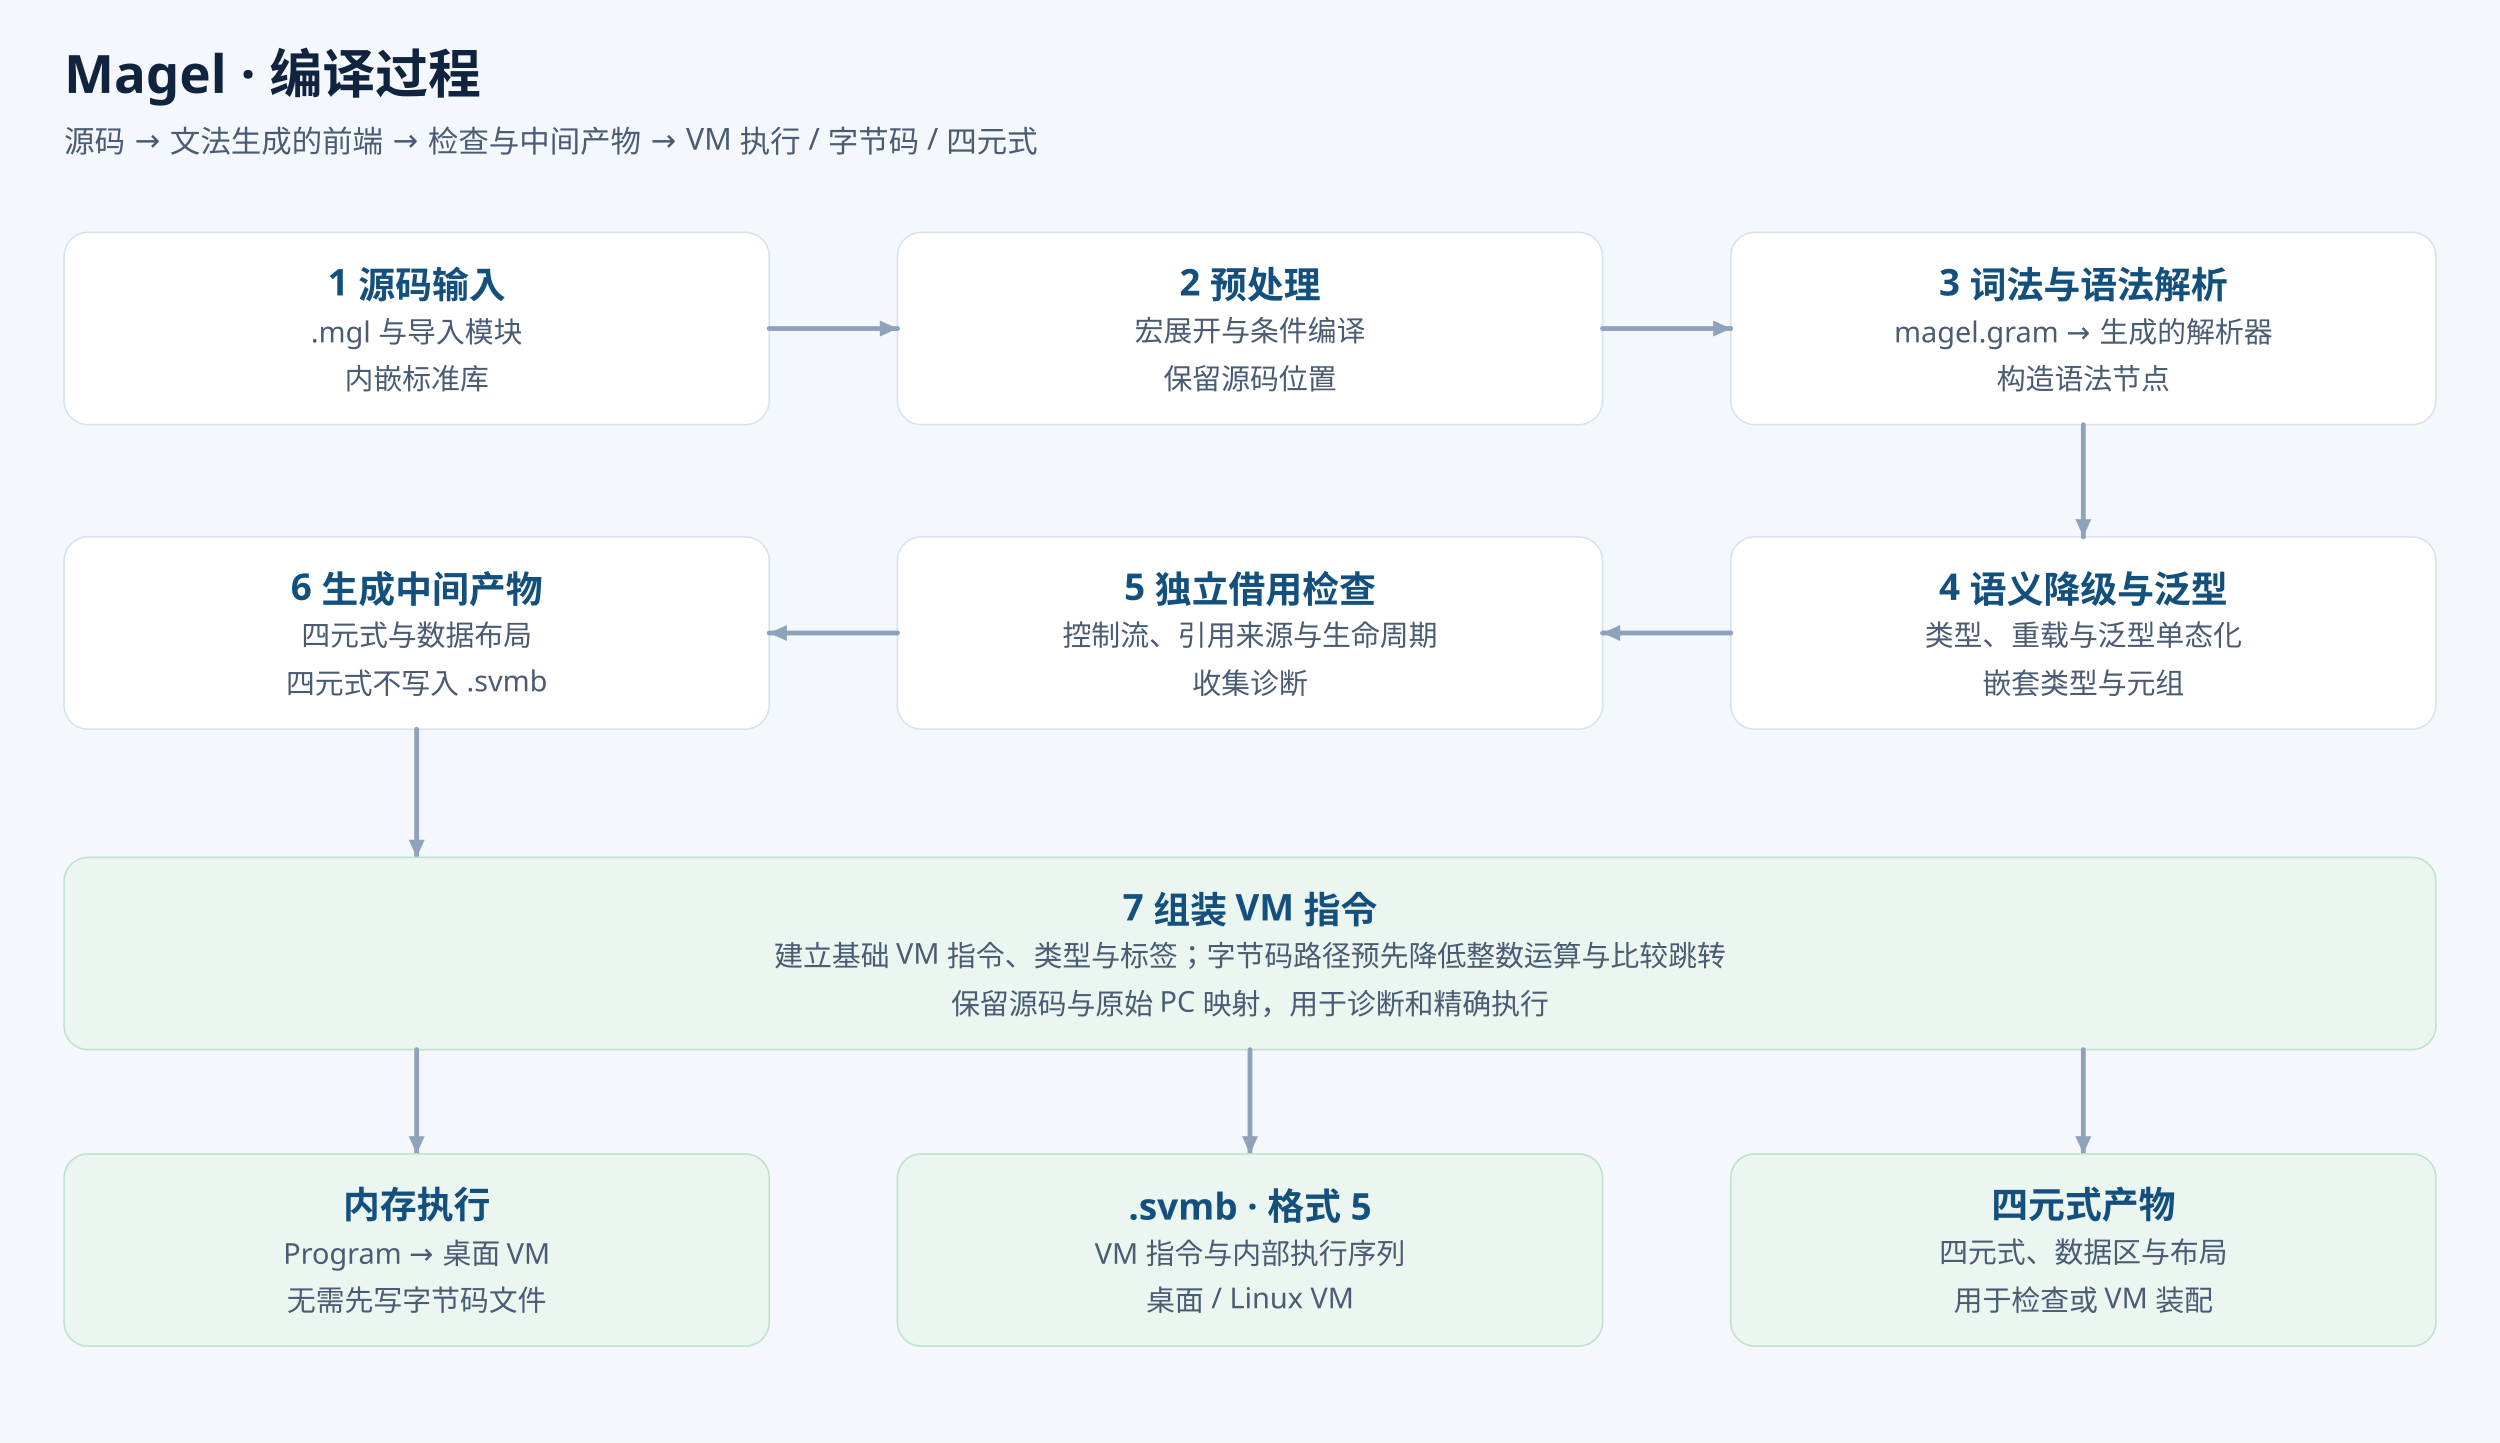
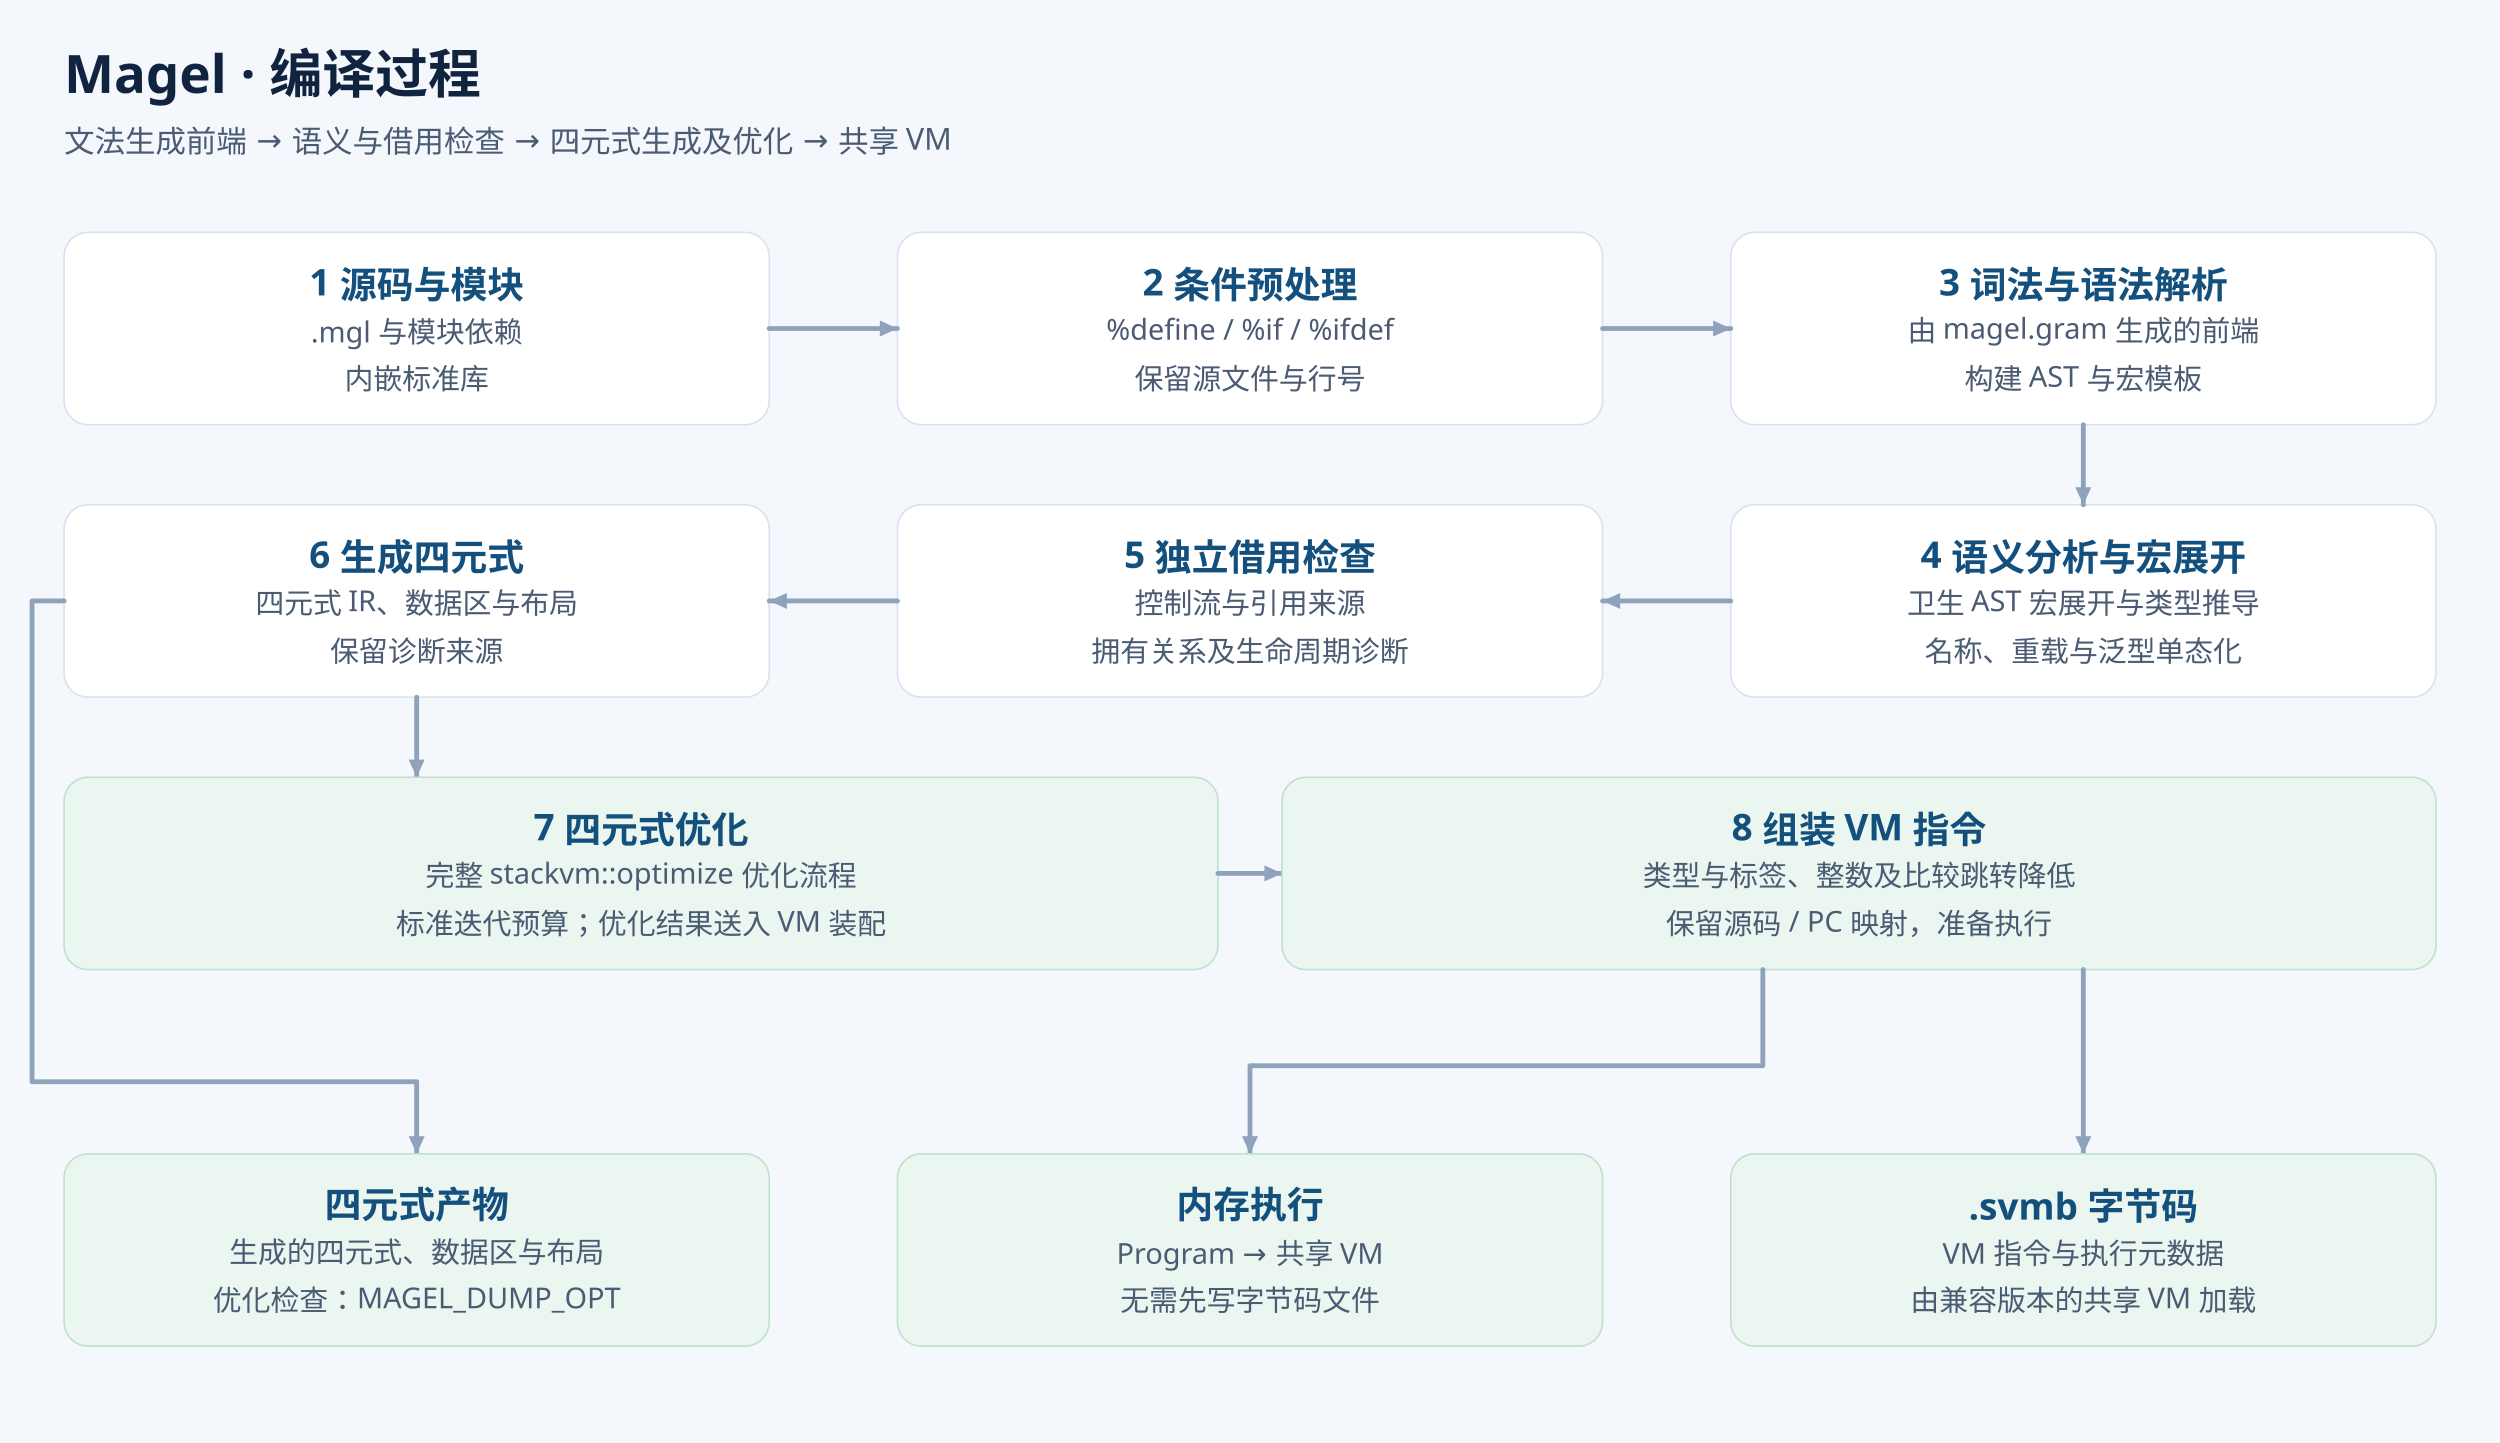
<svg xmlns="http://www.w3.org/2000/svg" width="1560" height="900" viewBox="0 0 1560 900">
  <rect width="1560" height="900" fill="#f4f7fb" />
  <text x="40" y="58" font-family="Microsoft YaHei, Segoe UI, Noto Sans SC, sans-serif" font-size="33" font-weight="700" fill="#10233f">Magel · 编译过程</text>
-   <text x="40" y="95" font-family="Microsoft YaHei, Segoe UI, Noto Sans SC, sans-serif" font-size="19" fill="#4a5b73">源码 → 文法生成的前端 → 检查与中间产物 → VM 执行 / 字节码 / 四元式</text>
+   <text x="40" y="95" font-family="Microsoft YaHei, Segoe UI, Noto Sans SC, sans-serif" font-size="19" fill="#4a5b73">文法生成前端 → 语义与借用检查 → 四元式生成及优化 → 共享 VM</text>
  <rect x="40" y="145" width="440" height="120" rx="15" fill="#ffffff" stroke="#d8e1ee" stroke-width="1" />
-   <text x="260" y="175" font-family="Microsoft YaHei, Segoe UI, Noto Sans SC, sans-serif" font-size="23" font-weight="700" fill="#14507e" text-anchor="middle" dominant-baseline="central">1  源码输入</text>
-   <text x="260" y="205" font-family="Microsoft YaHei, Segoe UI, Noto Sans SC, sans-serif" font-size="18" fill="#4a5b73" text-anchor="middle" dominant-baseline="central">.mgl 与导入模块</text>
+   <text x="260" y="175" font-family="Microsoft YaHei, Segoe UI, Noto Sans SC, sans-serif" font-size="23" font-weight="700" fill="#14507e" text-anchor="middle" dominant-baseline="central">1  源码与模块</text>
+   <text x="260" y="205" font-family="Microsoft YaHei, Segoe UI, Noto Sans SC, sans-serif" font-size="18" fill="#4a5b73" text-anchor="middle" dominant-baseline="central">.mgl 与模块依赖</text>
  <text x="260" y="235" font-family="Microsoft YaHei, Segoe UI, Noto Sans SC, sans-serif" font-size="18" fill="#4a5b73" text-anchor="middle" dominant-baseline="central">内嵌标准库</text>
  <rect x="560" y="145" width="440" height="120" rx="15" fill="#ffffff" stroke="#d8e1ee" stroke-width="1" />
-   <text x="780" y="175" font-family="Microsoft YaHei, Segoe UI, Noto Sans SC, sans-serif" font-size="23" font-weight="700" fill="#14507e" text-anchor="middle" dominant-baseline="central">2  预处理</text>
-   <text x="780" y="205" font-family="Microsoft YaHei, Segoe UI, Noto Sans SC, sans-serif" font-size="18" fill="#4a5b73" text-anchor="middle" dominant-baseline="central">宏展开与条件编译</text>
-   <text x="780" y="235" font-family="Microsoft YaHei, Segoe UI, Noto Sans SC, sans-serif" font-size="18" fill="#4a5b73" text-anchor="middle" dominant-baseline="central">保留源码位置</text>
+   <text x="780" y="175" font-family="Microsoft YaHei, Segoe UI, Noto Sans SC, sans-serif" font-size="23" font-weight="700" fill="#14507e" text-anchor="middle" dominant-baseline="central">2  条件预处理</text>
+   <text x="780" y="205" font-family="Microsoft YaHei, Segoe UI, Noto Sans SC, sans-serif" font-size="18" fill="#4a5b73" text-anchor="middle" dominant-baseline="central">%define / %if / %ifdef</text>
+   <text x="780" y="235" font-family="Microsoft YaHei, Segoe UI, Noto Sans SC, sans-serif" font-size="18" fill="#4a5b73" text-anchor="middle" dominant-baseline="central">保留源文件与行号</text>
  <rect x="1080" y="145" width="440" height="120" rx="15" fill="#ffffff" stroke="#d8e1ee" stroke-width="1" />
  <text x="1300" y="175" font-family="Microsoft YaHei, Segoe UI, Noto Sans SC, sans-serif" font-size="23" font-weight="700" fill="#14507e" text-anchor="middle" dominant-baseline="central">3  词法与语法解析</text>
-   <text x="1300" y="205" font-family="Microsoft YaHei, Segoe UI, Noto Sans SC, sans-serif" font-size="18" fill="#4a5b73" text-anchor="middle" dominant-baseline="central">magel.gram → 生成的解析器</text>
-   <text x="1300" y="235" font-family="Microsoft YaHei, Segoe UI, Noto Sans SC, sans-serif" font-size="18" fill="#4a5b73" text-anchor="middle" dominant-baseline="central">构造语法节点</text>
-   <rect x="1080" y="335" width="440" height="120" rx="15" fill="#ffffff" stroke="#d8e1ee" stroke-width="1" />
-   <text x="1300" y="365" font-family="Microsoft YaHei, Segoe UI, Noto Sans SC, sans-serif" font-size="23" font-weight="700" fill="#14507e" text-anchor="middle" dominant-baseline="central">4  语义降级与泛型</text>
-   <text x="1300" y="395" font-family="Microsoft YaHei, Segoe UI, Noto Sans SC, sans-serif" font-size="18" fill="#4a5b73" text-anchor="middle" dominant-baseline="central">类型、重载与泛型单态化</text>
-   <text x="1300" y="425" font-family="Microsoft YaHei, Segoe UI, Noto Sans SC, sans-serif" font-size="18" fill="#4a5b73" text-anchor="middle" dominant-baseline="central">嵌套类型与元组</text>
-   <rect x="560" y="335" width="440" height="120" rx="15" fill="#ffffff" stroke="#d8e1ee" stroke-width="1" />
-   <text x="780" y="365" font-family="Microsoft YaHei, Segoe UI, Noto Sans SC, sans-serif" font-size="23" font-weight="700" fill="#14507e" text-anchor="middle" dominant-baseline="central">5  独立借用检查</text>
-   <text x="780" y="395" font-family="Microsoft YaHei, Segoe UI, Noto Sans SC, sans-serif" font-size="18" fill="#4a5b73" text-anchor="middle" dominant-baseline="central">控制流、引用来源与生命周期</text>
-   <text x="780" y="425" font-family="Microsoft YaHei, Segoe UI, Noto Sans SC, sans-serif" font-size="18" fill="#4a5b73" text-anchor="middle" dominant-baseline="central">收集诊断</text>
-   <rect x="40" y="335" width="440" height="120" rx="15" fill="#ffffff" stroke="#d8e1ee" stroke-width="1" />
-   <text x="260" y="365" font-family="Microsoft YaHei, Segoe UI, Noto Sans SC, sans-serif" font-size="23" font-weight="700" fill="#14507e" text-anchor="middle" dominant-baseline="central">6  生成中间产物</text>
-   <text x="260" y="395" font-family="Microsoft YaHei, Segoe UI, Noto Sans SC, sans-serif" font-size="18" fill="#4a5b73" text-anchor="middle" dominant-baseline="central">四元式与数据布局</text>
-   <text x="260" y="425" font-family="Microsoft YaHei, Segoe UI, Noto Sans SC, sans-serif" font-size="18" fill="#4a5b73" text-anchor="middle" dominant-baseline="central">四元式不写入 .svmb</text>
+   <text x="1300" y="205" font-family="Microsoft YaHei, Segoe UI, Noto Sans SC, sans-serif" font-size="18" fill="#4a5b73" text-anchor="middle" dominant-baseline="central">由 magel.gram 生成的前端</text>
+   <text x="1300" y="235" font-family="Microsoft YaHei, Segoe UI, Noto Sans SC, sans-serif" font-size="18" fill="#4a5b73" text-anchor="middle" dominant-baseline="central">构建 AST 与宏模板</text>
+   <rect x="1080" y="315" width="440" height="120" rx="15" fill="#ffffff" stroke="#d8e1ee" stroke-width="1" />
+   <text x="1300" y="345" font-family="Microsoft YaHei, Segoe UI, Noto Sans SC, sans-serif" font-size="23" font-weight="700" fill="#14507e" text-anchor="middle" dominant-baseline="central">4  语义分析与宏展开</text>
+   <text x="1300" y="375" font-family="Microsoft YaHei, Segoe UI, Noto Sans SC, sans-serif" font-size="18" fill="#4a5b73" text-anchor="middle" dominant-baseline="central">卫生 AST 宏展开与类型推导</text>
+   <text x="1300" y="405" font-family="Microsoft YaHei, Segoe UI, Noto Sans SC, sans-serif" font-size="18" fill="#4a5b73" text-anchor="middle" dominant-baseline="central">名称、重载与泛型单态化</text>
+   <rect x="560" y="315" width="440" height="120" rx="15" fill="#ffffff" stroke="#d8e1ee" stroke-width="1" />
+   <text x="780" y="345" font-family="Microsoft YaHei, Segoe UI, Noto Sans SC, sans-serif" font-size="23" font-weight="700" fill="#14507e" text-anchor="middle" dominant-baseline="central">5  独立借用检查</text>
+   <text x="780" y="375" font-family="Microsoft YaHei, Segoe UI, Noto Sans SC, sans-serif" font-size="18" fill="#4a5b73" text-anchor="middle" dominant-baseline="central">控制流与引用来源</text>
+   <text x="780" y="405" font-family="Microsoft YaHei, Segoe UI, Noto Sans SC, sans-serif" font-size="18" fill="#4a5b73" text-anchor="middle" dominant-baseline="central">拥有关系及生命周期诊断</text>
+   <rect x="40" y="315" width="440" height="120" rx="15" fill="#ffffff" stroke="#d8e1ee" stroke-width="1" />
+   <text x="260" y="345" font-family="Microsoft YaHei, Segoe UI, Noto Sans SC, sans-serif" font-size="23" font-weight="700" fill="#14507e" text-anchor="middle" dominant-baseline="central">6  生成四元式</text>
+   <text x="260" y="375" font-family="Microsoft YaHei, Segoe UI, Noto Sans SC, sans-serif" font-size="18" fill="#4a5b73" text-anchor="middle" dominant-baseline="central">四元式 IR、数据区与布局</text>
+   <text x="260" y="405" font-family="Microsoft YaHei, Segoe UI, Noto Sans SC, sans-serif" font-size="18" fill="#4a5b73" text-anchor="middle" dominant-baseline="central">保留诊断来源</text>
  <polyline points="480,205 560,205" fill="none" stroke="#8ea2bb" stroke-width="3" stroke-linecap="round" stroke-linejoin="round" />
  <polygon points="560,205 549,210 549,200" fill="#8ea2bb" />
  <polyline points="1000,205 1080,205" fill="none" stroke="#8ea2bb" stroke-width="3" stroke-linecap="round" stroke-linejoin="round" />
  <polygon points="1080,205 1069,210 1069,200" fill="#8ea2bb" />
-   <polyline points="1300,265 1300,335" fill="none" stroke="#8ea2bb" stroke-width="3" stroke-linecap="round" stroke-linejoin="round" />
-   <polygon points="1300,335 1295,324 1305,324" fill="#8ea2bb" />
-   <polyline points="1080,395 1000,395" fill="none" stroke="#8ea2bb" stroke-width="3" stroke-linecap="round" stroke-linejoin="round" />
-   <polygon points="1000,395 1011,390 1011,400" fill="#8ea2bb" />
-   <polyline points="560,395 480,395" fill="none" stroke="#8ea2bb" stroke-width="3" stroke-linecap="round" stroke-linejoin="round" />
-   <polygon points="480,395 491,390 491,400" fill="#8ea2bb" />
-   <polyline points="260,455 260,535" fill="none" stroke="#8ea2bb" stroke-width="3" stroke-linecap="round" stroke-linejoin="round" />
-   <polygon points="260,535 255,524 265,524" fill="#8ea2bb" />
-   <rect x="40" y="535" width="1480" height="120" rx="15" fill="#eaf6ef" stroke="#bfe0cc" stroke-width="1" />
-   <text x="780" y="565" font-family="Microsoft YaHei, Segoe UI, Noto Sans SC, sans-serif" font-size="23" font-weight="700" fill="#14507e" text-anchor="middle" dominant-baseline="central">7  组装 VM 指令</text>
-   <text x="780" y="595" font-family="Microsoft YaHei, Segoe UI, Noto Sans SC, sans-serif" font-size="18" fill="#4a5b73" text-anchor="middle" dominant-baseline="central">建立基础 VM 指令、类型与标签；字节码路径预先降低整数运算与比较跳转</text>
-   <text x="780" y="625" font-family="Microsoft YaHei, Segoe UI, Noto Sans SC, sans-serif" font-size="18" fill="#4a5b73" text-anchor="middle" dominant-baseline="central">保留源码与原始 PC 映射，用于诊断和精确执行</text>
-   <polyline points="260,655 260,720" fill="none" stroke="#8ea2bb" stroke-width="3" stroke-linecap="round" stroke-linejoin="round" />
+   <polyline points="1300,265 1300,315" fill="none" stroke="#8ea2bb" stroke-width="3" stroke-linecap="round" stroke-linejoin="round" />
+   <polygon points="1300,315 1295,304 1305,304" fill="#8ea2bb" />
+   <polyline points="1080,375 1000,375" fill="none" stroke="#8ea2bb" stroke-width="3" stroke-linecap="round" stroke-linejoin="round" />
+   <polygon points="1000,375 1011,370 1011,380" fill="#8ea2bb" />
+   <polyline points="560,375 480,375" fill="none" stroke="#8ea2bb" stroke-width="3" stroke-linecap="round" stroke-linejoin="round" />
+   <polygon points="480,375 491,370 491,380" fill="#8ea2bb" />
+   <polyline points="260,435 260,485" fill="none" stroke="#8ea2bb" stroke-width="3" stroke-linecap="round" stroke-linejoin="round" />
+   <polygon points="260,485 255,474 265,474" fill="#8ea2bb" />
+   <rect x="40" y="485" width="720" height="120" rx="15" fill="#eaf6ef" stroke="#bfe0cc" stroke-width="1" />
+   <text x="400" y="515" font-family="Microsoft YaHei, Segoe UI, Noto Sans SC, sans-serif" font-size="23" font-weight="700" fill="#14507e" text-anchor="middle" dominant-baseline="central">7  四元式优化</text>
+   <text x="400" y="545" font-family="Microsoft YaHei, Segoe UI, Noto Sans SC, sans-serif" font-size="18" fill="#4a5b73" text-anchor="middle" dominant-baseline="central">完整 stackvm::optimize 优化流程</text>
+   <text x="400" y="575" font-family="Microsoft YaHei, Segoe UI, Noto Sans SC, sans-serif" font-size="18" fill="#4a5b73" text-anchor="middle" dominant-baseline="central">标准迭代预算；优化结果送入 VM 装配</text>
+   <polyline points="760,545 800,545" fill="none" stroke="#8ea2bb" stroke-width="3" stroke-linecap="round" stroke-linejoin="round" />
+   <polygon points="800,545 789,550 789,540" fill="#8ea2bb" />
+   <rect x="800" y="485" width="720" height="120" rx="15" fill="#eaf6ef" stroke="#bfe0cc" stroke-width="1" />
+   <text x="1160" y="515" font-family="Microsoft YaHei, Segoe UI, Noto Sans SC, sans-serif" font-size="23" font-weight="700" fill="#14507e" text-anchor="middle" dominant-baseline="central">8  组装 VM 指令</text>
+   <text x="1160" y="545" font-family="Microsoft YaHei, Segoe UI, Noto Sans SC, sans-serif" font-size="18" fill="#4a5b73" text-anchor="middle" dominant-baseline="central">类型与标签、整数及比较跳转降低</text>
+   <text x="1160" y="575" font-family="Microsoft YaHei, Segoe UI, Noto Sans SC, sans-serif" font-size="18" fill="#4a5b73" text-anchor="middle" dominant-baseline="central">保留源码 / PC 映射，准备执行</text>
+   <polyline points="40,375 20,375 20,675 260,675 260,720" fill="none" stroke="#8ea2bb" stroke-width="3" stroke-linecap="round" stroke-linejoin="round" />
  <polygon points="260,720 255,709 265,709" fill="#8ea2bb" />
+   <polyline points="1100,605 1100,665 780,665 780,720" fill="none" stroke="#8ea2bb" stroke-width="3" stroke-linecap="round" stroke-linejoin="round" />
+   <polygon points="780,720 775,709 785,709" fill="#8ea2bb" />
+   <polyline points="1300,605 1300,720" fill="none" stroke="#8ea2bb" stroke-width="3" stroke-linecap="round" stroke-linejoin="round" />
+   <polygon points="1300,720 1295,709 1305,709" fill="#8ea2bb" />
  <rect x="40" y="720" width="440" height="120" rx="15" fill="#eaf6ef" stroke="#bfe0cc" stroke-width="1" />
-   <text x="260" y="750" font-family="Microsoft YaHei, Segoe UI, Noto Sans SC, sans-serif" font-size="23" font-weight="700" fill="#14507e" text-anchor="middle" dominant-baseline="central">内存执行</text>
-   <text x="260" y="780" font-family="Microsoft YaHei, Segoe UI, Noto Sans SC, sans-serif" font-size="18" fill="#4a5b73" text-anchor="middle" dominant-baseline="central">Program → 桌面 VM</text>
-   <text x="260" y="810" font-family="Microsoft YaHei, Segoe UI, Noto Sans SC, sans-serif" font-size="18" fill="#4a5b73" text-anchor="middle" dominant-baseline="central">无需先写字节码文件</text>
-   <polyline points="780,655 780,720" fill="none" stroke="#8ea2bb" stroke-width="3" stroke-linecap="round" stroke-linejoin="round" />
-   <polygon points="780,720 775,709 785,709" fill="#8ea2bb" />
+   <text x="260" y="750" font-family="Microsoft YaHei, Segoe UI, Noto Sans SC, sans-serif" font-size="23" font-weight="700" fill="#14507e" text-anchor="middle" dominant-baseline="central">四元式产物</text>
+   <text x="260" y="780" font-family="Microsoft YaHei, Segoe UI, Noto Sans SC, sans-serif" font-size="18" fill="#4a5b73" text-anchor="middle" dominant-baseline="central">生成的四元式、数据区与布局</text>
+   <text x="260" y="810" font-family="Microsoft YaHei, Segoe UI, Noto Sans SC, sans-serif" font-size="18" fill="#4a5b73" text-anchor="middle" dominant-baseline="central">优化检查：MAGEL_DUMP_OPT</text>
  <rect x="560" y="720" width="440" height="120" rx="15" fill="#eaf6ef" stroke="#bfe0cc" stroke-width="1" />
-   <text x="780" y="750" font-family="Microsoft YaHei, Segoe UI, Noto Sans SC, sans-serif" font-size="23" font-weight="700" fill="#14507e" text-anchor="middle" dominant-baseline="central">.svmb · 格式 5</text>
-   <text x="780" y="780" font-family="Microsoft YaHei, Segoe UI, Noto Sans SC, sans-serif" font-size="18" fill="#4a5b73" text-anchor="middle" dominant-baseline="central">VM 指令与内部执行序列</text>
-   <text x="780" y="810" font-family="Microsoft YaHei, Segoe UI, Noto Sans SC, sans-serif" font-size="18" fill="#4a5b73" text-anchor="middle" dominant-baseline="central">桌面 / Linux VM</text>
-   <polyline points="1300,655 1300,720" fill="none" stroke="#8ea2bb" stroke-width="3" stroke-linecap="round" stroke-linejoin="round" />
-   <polygon points="1300,720 1295,709 1305,709" fill="#8ea2bb" />
+   <text x="780" y="750" font-family="Microsoft YaHei, Segoe UI, Noto Sans SC, sans-serif" font-size="23" font-weight="700" fill="#14507e" text-anchor="middle" dominant-baseline="central">内存执行</text>
+   <text x="780" y="780" font-family="Microsoft YaHei, Segoe UI, Noto Sans SC, sans-serif" font-size="18" fill="#4a5b73" text-anchor="middle" dominant-baseline="central">Program → 共享 VM</text>
+   <text x="780" y="810" font-family="Microsoft YaHei, Segoe UI, Noto Sans SC, sans-serif" font-size="18" fill="#4a5b73" text-anchor="middle" dominant-baseline="central">无需先写字节码文件</text>
  <rect x="1080" y="720" width="440" height="120" rx="15" fill="#eaf6ef" stroke="#bfe0cc" stroke-width="1" />
-   <text x="1300" y="750" font-family="Microsoft YaHei, Segoe UI, Noto Sans SC, sans-serif" font-size="23" font-weight="700" fill="#14507e" text-anchor="middle" dominant-baseline="central">四元式产物</text>
-   <text x="1300" y="780" font-family="Microsoft YaHei, Segoe UI, Noto Sans SC, sans-serif" font-size="18" fill="#4a5b73" text-anchor="middle" dominant-baseline="central">四元式、数据区与布局</text>
-   <text x="1300" y="810" font-family="Microsoft YaHei, Segoe UI, Noto Sans SC, sans-serif" font-size="18" fill="#4a5b73" text-anchor="middle" dominant-baseline="central">用于检查或 VM 装配</text>
+   <text x="1300" y="750" font-family="Microsoft YaHei, Segoe UI, Noto Sans SC, sans-serif" font-size="23" font-weight="700" fill="#14507e" text-anchor="middle" dominant-baseline="central">.svmb 字节码</text>
+   <text x="1300" y="780" font-family="Microsoft YaHei, Segoe UI, Noto Sans SC, sans-serif" font-size="18" fill="#4a5b73" text-anchor="middle" dominant-baseline="central">VM 指令与执行元数据</text>
+   <text x="1300" y="810" font-family="Microsoft YaHei, Segoe UI, Noto Sans SC, sans-serif" font-size="18" fill="#4a5b73" text-anchor="middle" dominant-baseline="central">由兼容版本的共享 VM 加载</text>
</svg>
